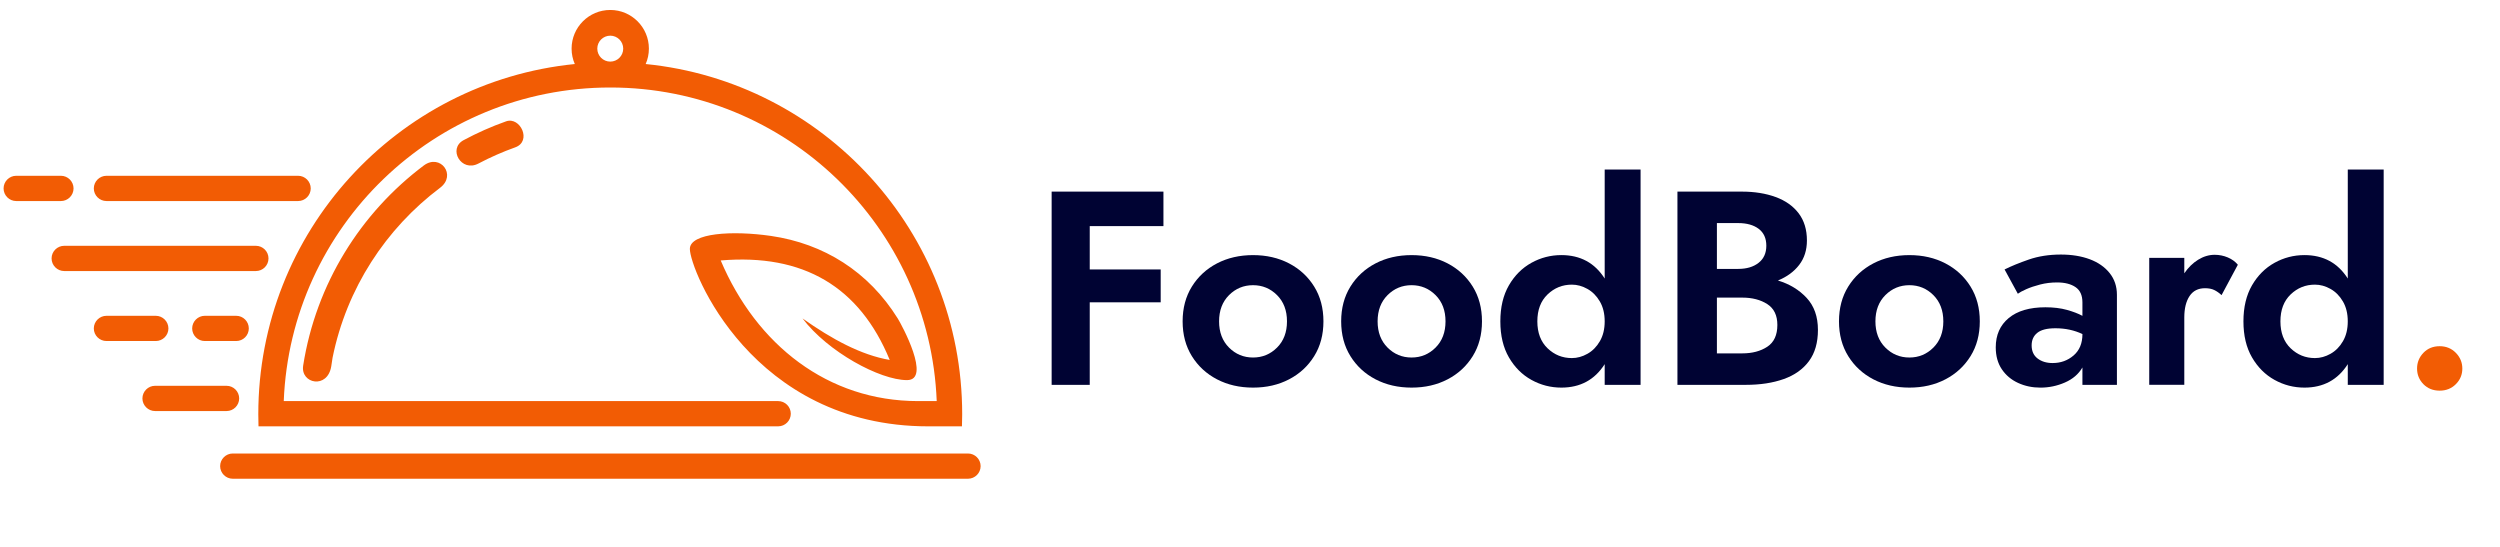
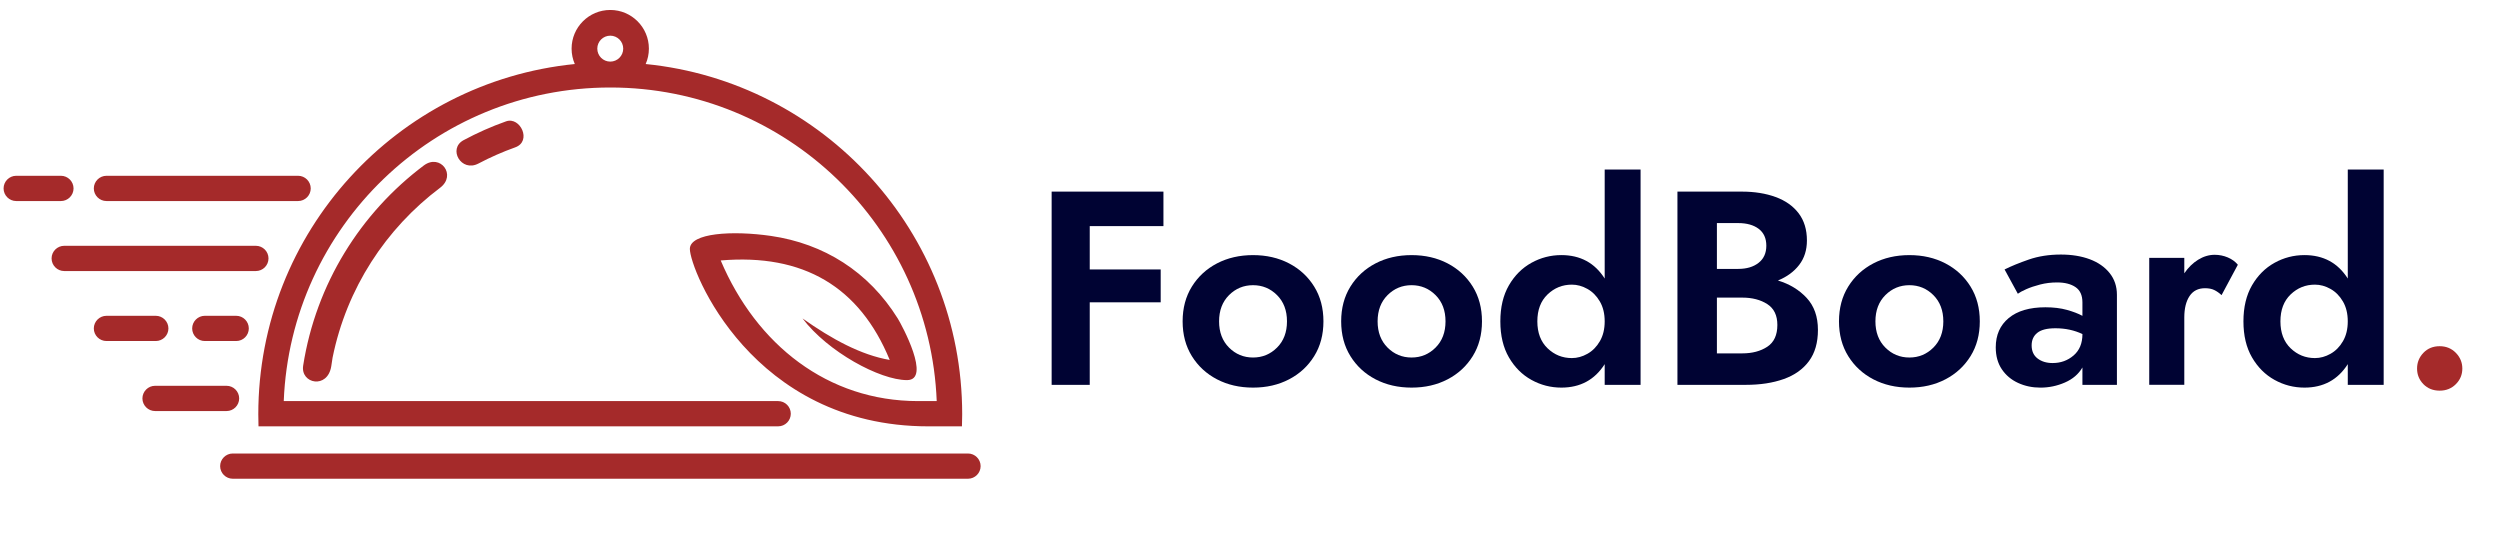
<svg xmlns="http://www.w3.org/2000/svg" version="1.1" x="0px" y="0px" width="160px" height="35px" viewBox="0 0 160 35" enable-background="new 0 0 160 35" xml:space="preserve">
  <g id="Layer_1">
</g>
  <g id="Layer_2">
    <g>
-       <path fill-rule="evenodd" clip-rule="evenodd" fill="#F25C04" d="M21.202,23.433l0.083-0.544c0.899-4.44,3.412-8.263,6.877-10.868    c1.087-0.817,0.011-2.213-1.036-1.432c-4.044,3.036-6.904,7.578-7.724,12.812C19.222,24.562,20.968,24.924,21.202,23.433    L21.202,23.433z M59.414,27.286c-11.296,0-15.263-10.041-15.263-11.354c0-1.023,2.719-1.19,5.19-0.833    c3.384,0.493,6.243,2.278,8.115,5.284c0.25,0.4,2.169,3.944,0.594,3.944c-1.738,0-5.081-1.817-6.688-3.948    c1.885,1.332,3.752,2.345,5.58,2.657c-1.931-4.694-5.536-6.815-10.817-6.367c2.292,5.399,6.849,9.001,12.634,9.001h1.191    c-0.441-11.157-9.627-20.07-20.893-20.07c-11.268,0-20.455,8.913-20.897,20.07c10.548,0,21.096,0,31.643,0    c0.446,0,0.808,0.363,0.808,0.808l0,0c0,0.443-0.362,0.807-0.808,0.807c-11.083,0-22.172,0-33.259,0    c-0.008-0.256-0.013-0.514-0.013-0.774c0-11.672,8.882-21.273,20.256-22.413c-0.132-0.3-0.205-0.636-0.205-0.986    c0-1.364,1.107-2.474,2.475-2.474c1.364,0,2.472,1.109,2.472,2.474c0,0.351-0.074,0.687-0.206,0.986    c11.375,1.139,20.257,10.74,20.257,22.413c0,0.26-0.005,0.519-0.015,0.774H59.414L59.414,27.286z M39.058,2.283    c-0.461,0-0.831,0.372-0.831,0.829c0,0.458,0.37,0.831,0.831,0.831c0.457,0,0.828-0.373,0.828-0.831    C39.885,2.655,39.515,2.283,39.058,2.283L39.058,2.283z M6.815,11.25h12.265c0.442,0,0.807,0.364,0.807,0.809l0,0    c0,0.443-0.364,0.808-0.807,0.808H6.815c-0.447,0-0.811-0.364-0.811-0.808l0,0C6.005,11.614,6.368,11.25,6.815,11.25L6.815,11.25z     M13.106,20.211h2.01c0.447,0,0.808,0.364,0.808,0.808l0,0c0,0.445-0.362,0.807-0.808,0.807h-2.01    c-0.443,0-0.807-0.362-0.807-0.807l0,0C12.3,20.575,12.663,20.211,13.106,20.211L13.106,20.211z M1.037,11.25H3.9    c0.442,0,0.807,0.364,0.807,0.809l0,0c0,0.443-0.364,0.808-0.807,0.808H1.037c-0.444,0-0.808-0.364-0.808-0.808l0,0    C0.229,11.614,0.593,11.25,1.037,11.25L1.037,11.25z M9.923,24.691h4.578c0.444,0,0.806,0.364,0.806,0.808l0,0    c0,0.443-0.362,0.808-0.806,0.808H9.923c-0.442,0-0.808-0.364-0.808-0.808l0,0C9.116,25.056,9.478,24.691,9.923,24.691    L9.923,24.691z M6.815,20.211H9.97c0.444,0,0.809,0.364,0.809,0.808l0,0c0,0.445-0.365,0.807-0.809,0.807H6.815    c-0.447,0-0.811-0.362-0.811-0.807l0,0C6.005,20.575,6.368,20.211,6.815,20.211L6.815,20.211z M4.11,15.731    c-0.444,0-0.809,0.363-0.809,0.806l0,0c0,0.448,0.365,0.81,0.809,0.81h12.265c0.446,0,0.809-0.362,0.809-0.81l0,0    c0-0.442-0.362-0.806-0.809-0.806H4.11L4.11,15.731z M14.896,29.024h47.057c0.442,0,0.807,0.364,0.807,0.808l0,0    c0,0.443-0.364,0.807-0.807,0.807H14.896c-0.443,0-0.807-0.364-0.807-0.807l0,0C14.089,29.388,14.453,29.024,14.896,29.024    L14.896,29.024z M30.62,10.466c-1.105,0.582-1.973-0.946-0.951-1.495c0.87-0.466,1.777-0.872,2.718-1.204    c0.91-0.326,1.674,1.278,0.583,1.665C32.16,9.721,31.373,10.069,30.62,10.466z" />
+       <path fill-rule="evenodd" clip-rule="evenodd" fill="brown" d="M21.202,23.433l0.083-0.544c0.899-4.44,3.412-8.263,6.877-10.868    c1.087-0.817,0.011-2.213-1.036-1.432c-4.044,3.036-6.904,7.578-7.724,12.812C19.222,24.562,20.968,24.924,21.202,23.433    L21.202,23.433z M59.414,27.286c-11.296,0-15.263-10.041-15.263-11.354c0-1.023,2.719-1.19,5.19-0.833    c3.384,0.493,6.243,2.278,8.115,5.284c0.25,0.4,2.169,3.944,0.594,3.944c-1.738,0-5.081-1.817-6.688-3.948    c1.885,1.332,3.752,2.345,5.58,2.657c-1.931-4.694-5.536-6.815-10.817-6.367c2.292,5.399,6.849,9.001,12.634,9.001h1.191    c-0.441-11.157-9.627-20.07-20.893-20.07c-11.268,0-20.455,8.913-20.897,20.07c10.548,0,21.096,0,31.643,0    c0.446,0,0.808,0.363,0.808,0.808l0,0c0,0.443-0.362,0.807-0.808,0.807c-11.083,0-22.172,0-33.259,0    c-0.008-0.256-0.013-0.514-0.013-0.774c0-11.672,8.882-21.273,20.256-22.413c-0.132-0.3-0.205-0.636-0.205-0.986    c0-1.364,1.107-2.474,2.475-2.474c1.364,0,2.472,1.109,2.472,2.474c0,0.351-0.074,0.687-0.206,0.986    c11.375,1.139,20.257,10.74,20.257,22.413c0,0.26-0.005,0.519-0.015,0.774H59.414L59.414,27.286z M39.058,2.283    c-0.461,0-0.831,0.372-0.831,0.829c0,0.458,0.37,0.831,0.831,0.831c0.457,0,0.828-0.373,0.828-0.831    C39.885,2.655,39.515,2.283,39.058,2.283L39.058,2.283z M6.815,11.25h12.265c0.442,0,0.807,0.364,0.807,0.809l0,0    c0,0.443-0.364,0.808-0.807,0.808H6.815c-0.447,0-0.811-0.364-0.811-0.808l0,0C6.005,11.614,6.368,11.25,6.815,11.25L6.815,11.25z     M13.106,20.211h2.01c0.447,0,0.808,0.364,0.808,0.808l0,0c0,0.445-0.362,0.807-0.808,0.807h-2.01    c-0.443,0-0.807-0.362-0.807-0.807l0,0C12.3,20.575,12.663,20.211,13.106,20.211L13.106,20.211z M1.037,11.25H3.9    c0.442,0,0.807,0.364,0.807,0.809l0,0c0,0.443-0.364,0.808-0.807,0.808H1.037c-0.444,0-0.808-0.364-0.808-0.808l0,0    C0.229,11.614,0.593,11.25,1.037,11.25L1.037,11.25z M9.923,24.691h4.578c0.444,0,0.806,0.364,0.806,0.808l0,0    c0,0.443-0.362,0.808-0.806,0.808H9.923c-0.442,0-0.808-0.364-0.808-0.808l0,0C9.116,25.056,9.478,24.691,9.923,24.691    L9.923,24.691z M6.815,20.211H9.97c0.444,0,0.809,0.364,0.809,0.808l0,0c0,0.445-0.365,0.807-0.809,0.807H6.815    c-0.447,0-0.811-0.362-0.811-0.807l0,0C6.005,20.575,6.368,20.211,6.815,20.211L6.815,20.211z M4.11,15.731    c-0.444,0-0.809,0.363-0.809,0.806l0,0c0,0.448,0.365,0.81,0.809,0.81h12.265c0.446,0,0.809-0.362,0.809-0.81l0,0    c0-0.442-0.362-0.806-0.809-0.806H4.11L4.11,15.731z M14.896,29.024h47.057c0.442,0,0.807,0.364,0.807,0.808l0,0    c0,0.443-0.364,0.807-0.807,0.807H14.896c-0.443,0-0.807-0.364-0.807-0.807l0,0C14.089,29.388,14.453,29.024,14.896,29.024    L14.896,29.024z M30.62,10.466c-1.105,0.582-1.973-0.946-0.951-1.495c0.87-0.466,1.777-0.872,2.718-1.204    c0.91-0.326,1.674,1.278,0.583,1.665C32.16,9.721,31.373,10.069,30.62,10.466z" />
      <g>
        <path fill="#000333" d="M67.305,12.263h7.155v2.208h-4.717v2.774h4.541v2.103h-4.541v5.283h-2.438V12.263z" />
        <path fill="#000333" d="M75.688,20.567c0-0.848,0.197-1.59,0.592-2.226c0.395-0.636,0.931-1.131,1.608-1.484     c0.677-0.353,1.446-0.53,2.306-0.53c0.859,0,1.628,0.177,2.306,0.53c0.677,0.354,1.213,0.848,1.608,1.484     c0.395,0.636,0.592,1.378,0.592,2.226s-0.197,1.59-0.592,2.226c-0.395,0.636-0.931,1.131-1.608,1.484     c-0.678,0.354-1.446,0.53-2.306,0.53c-0.86,0-1.628-0.177-2.306-0.53c-0.677-0.353-1.213-0.848-1.608-1.484     S75.688,21.415,75.688,20.567z M78.021,20.567c0,0.695,0.212,1.254,0.636,1.678c0.424,0.424,0.937,0.636,1.537,0.636     s1.113-0.212,1.537-0.636c0.424-0.424,0.636-0.983,0.636-1.678s-0.212-1.254-0.636-1.679c-0.424-0.424-0.937-0.636-1.537-0.636     s-1.113,0.212-1.537,0.636C78.233,19.312,78.021,19.872,78.021,20.567z" />
        <path fill="#000333" d="M85.835,20.567c0-0.848,0.197-1.59,0.592-2.226c0.395-0.636,0.931-1.131,1.608-1.484     c0.677-0.353,1.446-0.53,2.306-0.53c0.859,0,1.628,0.177,2.306,0.53c0.677,0.354,1.213,0.848,1.608,1.484     c0.395,0.636,0.592,1.378,0.592,2.226s-0.197,1.59-0.592,2.226c-0.395,0.636-0.931,1.131-1.608,1.484     c-0.678,0.354-1.446,0.53-2.306,0.53c-0.86,0-1.628-0.177-2.306-0.53c-0.677-0.353-1.213-0.848-1.608-1.484     S85.835,21.415,85.835,20.567z M88.167,20.567c0,0.695,0.212,1.254,0.636,1.678c0.424,0.424,0.937,0.636,1.537,0.636     s1.113-0.212,1.537-0.636c0.424-0.424,0.636-0.983,0.636-1.678s-0.212-1.254-0.636-1.679c-0.424-0.424-0.937-0.636-1.537-0.636     s-1.113,0.212-1.537,0.636C88.379,19.312,88.167,19.872,88.167,20.567z" />
        <path fill="#000333" d="M96.022,20.567c0-0.907,0.183-1.675,0.548-2.306c0.365-0.63,0.845-1.11,1.44-1.44     c0.595-0.33,1.233-0.495,1.917-0.495c1.213,0,2.138,0.5,2.773,1.501V10.85h2.297V24.63H102.7v-1.325     c-0.636,1.001-1.561,1.502-2.773,1.502c-0.684,0-1.322-0.165-1.917-0.495c-0.595-0.33-1.075-0.81-1.44-1.44     C96.205,22.243,96.022,21.474,96.022,20.567z M98.39,20.567c0,0.73,0.218,1.305,0.653,1.723c0.436,0.418,0.954,0.627,1.555,0.627     c0.341,0,0.674-0.091,0.998-0.274c0.324-0.182,0.589-0.45,0.795-0.804s0.309-0.777,0.309-1.272s-0.103-0.919-0.309-1.272     c-0.206-0.354-0.471-0.622-0.795-0.804c-0.324-0.183-0.657-0.274-0.998-0.274c-0.601,0-1.119,0.209-1.555,0.627     C98.607,19.262,98.39,19.836,98.39,20.567z" />
        <path fill="#000333" d="M116.348,21.114c0,0.813-0.191,1.479-0.574,1.997c-0.383,0.519-0.921,0.901-1.616,1.148     c-0.695,0.248-1.502,0.371-2.42,0.371h-4.382V12.263h4.117c0.812,0,1.534,0.115,2.164,0.345s1.122,0.577,1.476,1.042     c0.353,0.465,0.53,1.045,0.53,1.74c0,0.612-0.165,1.134-0.495,1.563c-0.33,0.43-0.784,0.763-1.36,0.999     c0.742,0.224,1.354,0.595,1.837,1.113C116.107,19.583,116.348,20.267,116.348,21.114z M111.242,14.277h-1.36v2.933h1.36     c0.542,0,0.978-0.129,1.308-0.389c0.33-0.259,0.495-0.624,0.495-1.096c0-0.471-0.162-0.83-0.486-1.078     C112.234,14.401,111.796,14.277,111.242,14.277z M109.882,22.616h1.625c0.636,0,1.169-0.141,1.599-0.424     c0.43-0.283,0.645-0.748,0.645-1.396c0-0.612-0.215-1.057-0.645-1.334c-0.43-0.276-0.963-0.415-1.599-0.415h-1.625V22.616z" />
        <path fill="#000333" d="M117.695,20.567c0-0.848,0.197-1.59,0.592-2.226c0.395-0.636,0.931-1.131,1.608-1.484     c0.677-0.353,1.446-0.53,2.306-0.53c0.859,0,1.628,0.177,2.306,0.53c0.677,0.354,1.213,0.848,1.608,1.484     c0.395,0.636,0.592,1.378,0.592,2.226s-0.197,1.59-0.592,2.226c-0.395,0.636-0.931,1.131-1.608,1.484     c-0.678,0.354-1.446,0.53-2.306,0.53c-0.86,0-1.628-0.177-2.306-0.53c-0.677-0.353-1.213-0.848-1.608-1.484     S117.695,21.415,117.695,20.567z M120.027,20.567c0,0.695,0.212,1.254,0.636,1.678c0.424,0.424,0.937,0.636,1.537,0.636     s1.113-0.212,1.537-0.636c0.424-0.424,0.636-0.983,0.636-1.678s-0.212-1.254-0.636-1.679c-0.424-0.424-0.937-0.636-1.537-0.636     s-1.113,0.212-1.537,0.636C120.239,19.312,120.027,19.872,120.027,20.567z" />
        <path fill="#000333" d="M129.141,18.8l-0.848-1.555c0.424-0.212,0.942-0.424,1.555-0.636c0.612-0.212,1.295-0.318,2.049-0.318     c0.695,0,1.31,0.101,1.846,0.3c0.536,0.201,0.96,0.495,1.272,0.884c0.312,0.389,0.468,0.854,0.468,1.396v5.76h-2.208v-1.113     c-0.247,0.424-0.621,0.745-1.122,0.963c-0.501,0.218-1.022,0.327-1.563,0.327c-0.519,0-0.996-0.1-1.431-0.3     c-0.436-0.2-0.784-0.492-1.042-0.875c-0.259-0.383-0.389-0.851-0.389-1.405c0-0.789,0.276-1.414,0.83-1.873     c0.554-0.459,1.337-0.689,2.35-0.689c0.518,0,0.978,0.056,1.378,0.168c0.4,0.112,0.73,0.239,0.989,0.38v-0.866     c0-0.447-0.147-0.771-0.441-0.972s-0.689-0.3-1.184-0.3c-0.377,0-0.736,0.044-1.078,0.132s-0.639,0.188-0.892,0.3     C129.427,18.621,129.248,18.718,129.141,18.8z M130.025,22.104c0,0.365,0.126,0.645,0.38,0.839     c0.253,0.194,0.574,0.292,0.963,0.292c0.518,0,0.965-0.162,1.343-0.486c0.376-0.324,0.565-0.78,0.565-1.369     c-0.518-0.247-1.095-0.371-1.731-0.371c-0.53,0-0.916,0.097-1.157,0.292C130.146,21.494,130.025,21.762,130.025,22.104z" />
        <path fill="#000333" d="M142.18,18.888c-0.153-0.141-0.309-0.25-0.468-0.327s-0.356-0.115-0.592-0.115     c-0.436,0-0.766,0.167-0.989,0.503c-0.224,0.335-0.336,0.792-0.336,1.369v4.311h-2.244v-8.127h2.244v0.989     c0.248-0.365,0.542-0.654,0.883-0.866s0.695-0.318,1.06-0.318c0.294,0,0.574,0.056,0.839,0.168     c0.265,0.112,0.48,0.268,0.645,0.468L142.18,18.888z" />
        <path fill="#000333" d="M143.58,20.567c0-0.907,0.183-1.675,0.548-2.306c0.365-0.63,0.845-1.11,1.44-1.44     c0.595-0.33,1.233-0.495,1.917-0.495c1.213,0,2.138,0.5,2.773,1.501V10.85h2.297V24.63h-2.297v-1.325     c-0.636,1.001-1.561,1.502-2.773,1.502c-0.684,0-1.322-0.165-1.917-0.495c-0.595-0.33-1.075-0.81-1.44-1.44     C143.762,22.243,143.58,21.474,143.58,20.567z M145.947,20.567c0,0.73,0.218,1.305,0.653,1.723     c0.436,0.418,0.954,0.627,1.555,0.627c0.341,0,0.674-0.091,0.998-0.274c0.324-0.182,0.589-0.45,0.795-0.804     s0.309-0.777,0.309-1.272s-0.103-0.919-0.309-1.272c-0.206-0.354-0.471-0.622-0.795-0.804c-0.324-0.183-0.657-0.274-0.998-0.274     c-0.601,0-1.119,0.209-1.555,0.627C146.165,19.262,145.947,19.836,145.947,20.567z" />
-         <path fill="#F25C04" d="M154.692,23.588c0-0.389,0.135-0.724,0.406-1.007s0.619-0.424,1.042-0.424     c0.412,0,0.757,0.142,1.034,0.424c0.276,0.283,0.415,0.618,0.415,1.007s-0.139,0.722-0.415,0.999     c-0.277,0.276-0.622,0.415-1.034,0.415c-0.424,0-0.771-0.139-1.042-0.415C154.828,24.31,154.692,23.977,154.692,23.588z" />
+         <path fill="brown" d="M154.692,23.588c0-0.389,0.135-0.724,0.406-1.007s0.619-0.424,1.042-0.424     c0.412,0,0.757,0.142,1.034,0.424c0.276,0.283,0.415,0.618,0.415,1.007s-0.139,0.722-0.415,0.999     c-0.277,0.276-0.622,0.415-1.034,0.415c-0.424,0-0.771-0.139-1.042-0.415C154.828,24.31,154.692,23.977,154.692,23.588z" />
      </g>
    </g>
  </g>
</svg>
